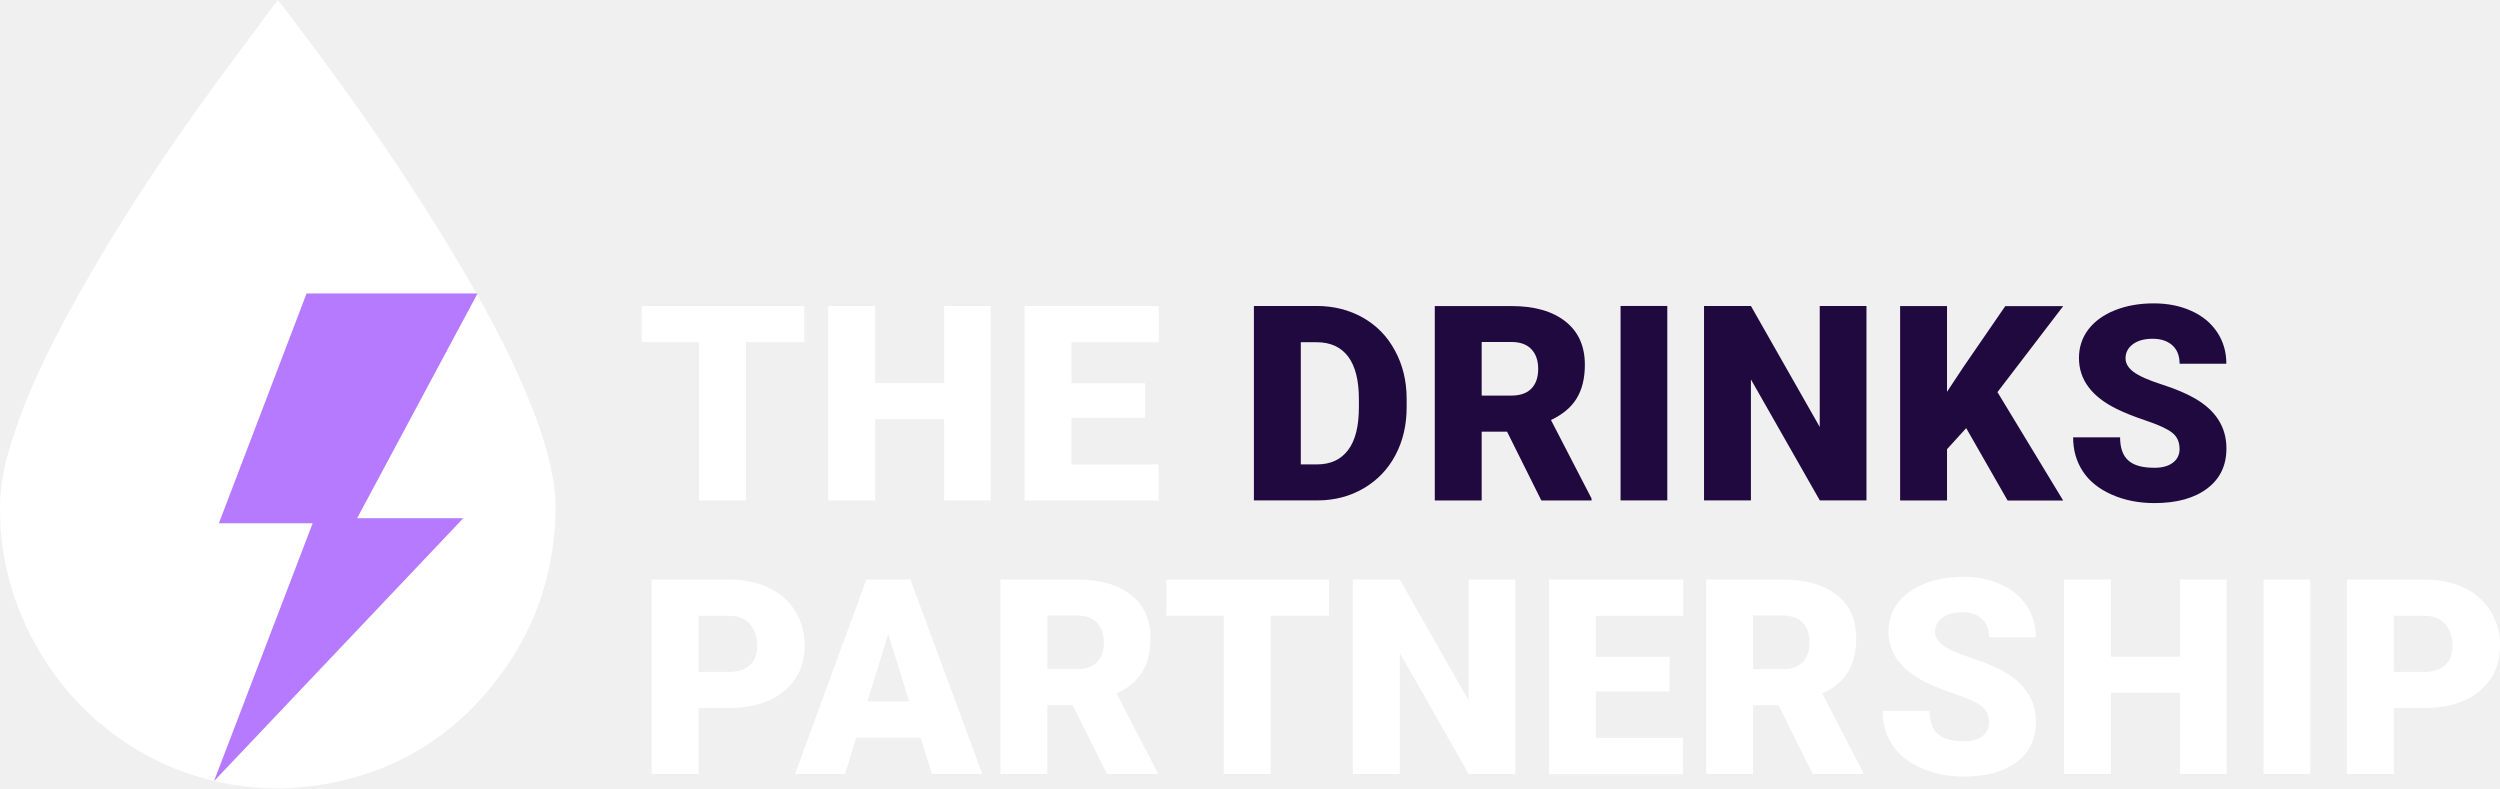
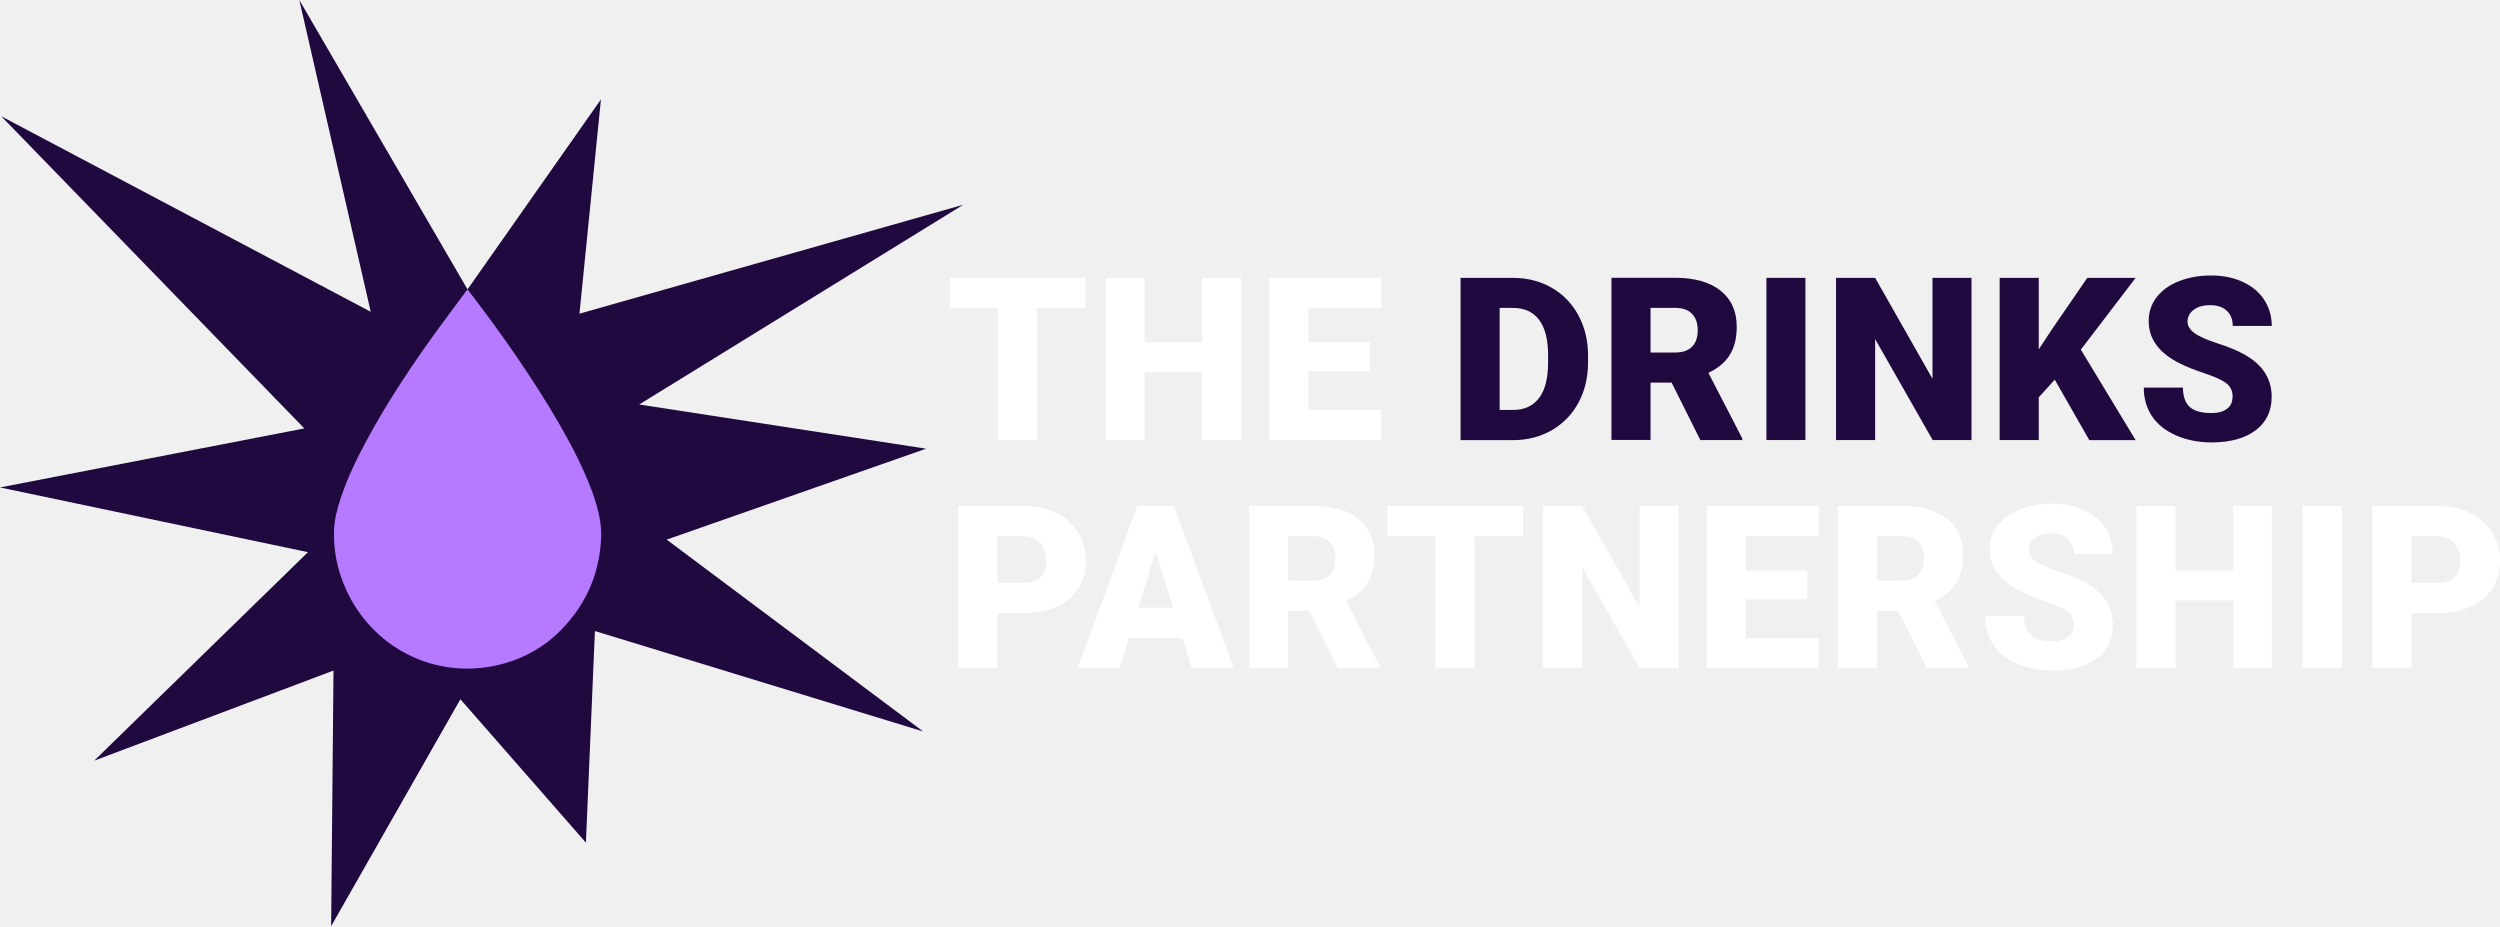
- <svg xmlns="http://www.w3.org/2000/svg" id="Layer_2" viewBox="0 0 317.19 100.02">
+ <svg xmlns="http://www.w3.org/2000/svg" id="Layer_2" data-name="Layer 2" viewBox="0 0 294.75 109.2">
  <defs>
-     <style>.cls-1{fill:#1f093f;}.cls-1,.cls-2,.cls-3{stroke-width:0px;}.cls-2{fill:#b57aff;}.cls-3{fill:#fff;}</style>
+     <style>
+       .cls-1 {
+         fill: #fff;
+       }
+ 
+       .cls-2 {
+         fill: #b57aff;
+       }
+ 
+       .cls-3 {
+         fill: #1f093f;
+       }
+     </style>
  </defs>
-   <g id="Layer_1-2">
-     <path class="cls-3" d="M35.25,0c.53.68,1.02,1.31,1.51,1.95,8.07,10.6,15.69,21.51,22.41,33.05,3.2,5.49,6.16,11.11,8.47,17.06,1.16,2.98,2.12,6.03,2.61,9.21.36,2.31.28,4.62.03,6.93-.63,5.78-2.5,11.12-5.73,15.93-5.56,8.26-13.19,13.47-22.9,15.28-16.67,3.11-32.83-5.98-39.17-21.89C.71,73.06-.13,68.4.02,63.58c.08-2.89.82-5.67,1.72-8.4,1.74-5.29,4.14-10.27,6.77-15.14,4.9-9.08,10.49-17.71,16.45-26.09,3.23-4.54,6.61-8.98,9.92-13.47.1-.14.21-.27.38-.48Z" />
-     <polygon class="cls-2" points="60.59 37.23 38.9 37.23 27.77 66.39 39.67 66.39 27.15 99.11 58.78 65.75 45.31 65.75 60.59 37.23" />
-     <path class="cls-3" d="M102.05,43.41h-7.41v20.08h-5.95v-20.08h-7.27v-4.59h20.62v4.59Z" />
-     <path class="cls-3" d="M125.7,63.49h-5.91v-10.3h-8.76v10.3h-5.95v-24.67h5.95v9.79h8.76v-9.79h5.91v24.67Z" />
-     <path class="cls-3" d="M145.29,53.02h-9.35v5.9h11.05v4.58h-17v-24.67h17.03v4.59h-11.08v5.2h9.35v4.41Z" />
-     <path class="cls-1" d="M159.09,63.49v-24.67h7.95c2.18,0,4.14.5,5.88,1.48,1.74.99,3.1,2.38,4.07,4.19.98,1.8,1.47,3.82,1.48,6.06v1.14c0,2.26-.48,4.28-1.43,6.07-.95,1.79-2.3,3.19-4.03,4.2-1.73,1.01-3.67,1.52-5.8,1.53h-8.12ZM165.04,43.41v15.51h2.07c1.71,0,3.02-.61,3.93-1.82.92-1.21,1.37-3.02,1.37-5.41v-1.07c0-2.38-.46-4.18-1.37-5.39-.92-1.21-2.25-1.81-4-1.81h-2Z" />
-     <path class="cls-1" d="M191.21,54.77h-3.22v8.73h-5.95v-24.67h9.71c2.93,0,5.21.65,6.86,1.95,1.65,1.3,2.47,3.13,2.47,5.5,0,1.72-.35,3.14-1.04,4.27-.69,1.13-1.78,2.04-3.26,2.74l5.15,9.96v.25h-6.37l-4.35-8.73ZM187.99,50.19h3.76c1.13,0,1.98-.3,2.55-.89s.86-1.42.86-2.49-.29-1.9-.87-2.51c-.58-.61-1.42-.91-2.54-.91h-3.76v6.8Z" />
-     <path class="cls-1" d="M211.54,63.49h-5.93v-24.67h5.93v24.67Z" />
-     <path class="cls-1" d="M236.8,63.49h-5.91l-8.74-15.35v15.35h-5.95v-24.67h5.95l8.73,15.35v-15.35h5.93v24.67Z" />
-     <path class="cls-1" d="M249.47,54.31l-2.44,2.68v6.51h-5.95v-24.67h5.95v10.88l2.07-3.13,5.32-7.74h7.35l-8.34,10.91,8.34,13.76h-7.05l-5.25-9.18Z" />
-     <path class="cls-1" d="M276.53,56.94c0-.87-.31-1.55-.92-2.03-.62-.49-1.7-.99-3.24-1.51-1.55-.52-2.81-1.02-3.8-1.51-3.2-1.57-4.8-3.73-4.8-6.47,0-1.37.4-2.57,1.19-3.62.8-1.04,1.92-1.86,3.38-2.44,1.46-.58,3.1-.87,4.91-.87s3.36.32,4.77.95c1.41.63,2.5,1.53,3.28,2.7s1.17,2.5,1.17,4.01h-5.93c0-1.01-.31-1.78-.92-2.34-.62-.55-1.45-.83-2.5-.83s-1.9.23-2.52.7c-.62.47-.92,1.06-.92,1.79,0,.63.34,1.21,1.02,1.72.68.51,1.87,1.04,3.58,1.59,1.71.55,3.11,1.14,4.2,1.77,2.67,1.54,4,3.65,4,6.35,0,2.16-.81,3.85-2.44,5.08-1.63,1.23-3.86,1.85-6.69,1.85-2,0-3.81-.36-5.43-1.08-1.62-.72-2.84-1.7-3.66-2.95-.82-1.25-1.23-2.69-1.23-4.31h5.96c0,1.32.34,2.3,1.03,2.92.68.63,1.79.94,3.33.94.98,0,1.76-.21,2.33-.64.57-.42.86-1.02.86-1.79Z" />
-     <path class="cls-3" d="M88.63,89.83v8.37h-5.95v-24.67h9.84c1.89,0,3.56.35,5.01,1.04,1.45.69,2.58,1.68,3.37,2.97.8,1.28,1.19,2.74,1.19,4.36,0,2.41-.86,4.33-2.58,5.77s-4.09,2.16-7.09,2.16h-3.8ZM88.63,85.24h3.9c1.15,0,2.03-.29,2.63-.86s.91-1.39.91-2.44c0-1.15-.31-2.07-.93-2.76-.62-.69-1.47-1.04-2.54-1.05h-3.97v7.12Z" />
-     <path class="cls-3" d="M116.79,93.59h-8.15l-1.42,4.61h-6.35l9.05-24.67h5.59l9.12,24.67h-6.39l-1.44-4.61ZM110.06,89h5.3l-2.66-8.56-2.64,8.56Z" />
-     <path class="cls-3" d="M136.1,89.47h-3.22v8.73h-5.95v-24.67h9.71c2.93,0,5.21.65,6.86,1.95,1.65,1.3,2.47,3.13,2.47,5.5,0,1.72-.35,3.14-1.04,4.27-.69,1.13-1.78,2.04-3.26,2.74l5.15,9.96v.25h-6.37l-4.36-8.73ZM132.88,84.9h3.76c1.13,0,1.98-.3,2.55-.89.57-.59.86-1.42.86-2.49s-.29-1.9-.86-2.51c-.58-.61-1.42-.91-2.54-.91h-3.76v6.8Z" />
-     <path class="cls-3" d="M168.62,78.12h-7.41v20.08h-5.95v-20.08h-7.27v-4.59h20.62v4.59Z" />
-     <path class="cls-3" d="M192.25,98.2h-5.91l-8.74-15.35v15.35h-5.95v-24.67h5.95l8.73,15.35v-15.35h5.93v24.67Z" />
-     <path class="cls-3" d="M211.83,87.73h-9.35v5.9h11.05v4.58h-17v-24.67h17.03v4.59h-11.08v5.2h9.35v4.41Z" />
-     <path class="cls-3" d="M225.64,89.47h-3.22v8.73h-5.95v-24.67h9.71c2.93,0,5.21.65,6.86,1.95,1.65,1.3,2.47,3.13,2.47,5.5,0,1.72-.35,3.14-1.04,4.27s-1.78,2.04-3.26,2.74l5.15,9.96v.25h-6.37l-4.35-8.73ZM222.42,84.9h3.76c1.13,0,1.98-.3,2.55-.89s.86-1.42.86-2.49-.29-1.9-.87-2.51c-.58-.61-1.42-.91-2.54-.91h-3.76v6.8Z" />
-     <path class="cls-3" d="M252.36,91.64c0-.87-.31-1.55-.92-2.03s-1.7-.99-3.24-1.51c-1.55-.52-2.81-1.02-3.8-1.51-3.2-1.57-4.8-3.73-4.8-6.47,0-1.37.4-2.57,1.19-3.62s1.92-1.86,3.38-2.44c1.46-.58,3.1-.87,4.91-.87s3.36.32,4.77.95c1.41.63,2.5,1.53,3.28,2.7s1.17,2.5,1.17,4.01h-5.93c0-1.01-.31-1.78-.92-2.34-.62-.55-1.45-.83-2.5-.83s-1.9.23-2.52.7c-.62.47-.92,1.06-.92,1.79,0,.63.34,1.21,1.02,1.72.68.51,1.87,1.04,3.58,1.59,1.71.55,3.11,1.14,4.2,1.77,2.67,1.54,4,3.65,4,6.35,0,2.16-.81,3.85-2.44,5.08-1.63,1.23-3.86,1.85-6.69,1.85-2,0-3.81-.36-5.43-1.08-1.62-.72-2.84-1.7-3.66-2.95-.82-1.25-1.23-2.69-1.23-4.31h5.96c0,1.32.34,2.3,1.03,2.92.68.63,1.79.94,3.33.94.98,0,1.76-.21,2.33-.64.57-.42.86-1.02.86-1.79Z" />
-     <path class="cls-3" d="M282.5,98.2h-5.91v-10.3h-8.76v10.3h-5.95v-24.67h5.95v9.79h8.76v-9.79h5.91v24.67Z" />
-     <path class="cls-3" d="M293.12,98.2h-5.93v-24.67h5.93v24.67Z" />
-     <path class="cls-3" d="M303.72,89.83v8.37h-5.95v-24.67h9.85c1.89,0,3.56.35,5.01,1.04,1.45.69,2.58,1.68,3.37,2.97s1.19,2.74,1.19,4.36c0,2.41-.86,4.33-2.58,5.77-1.72,1.44-4.09,2.16-7.09,2.16h-3.8ZM303.72,85.24h3.9c1.15,0,2.03-.29,2.63-.86s.91-1.39.91-2.44c0-1.15-.31-2.07-.93-2.76-.62-.69-1.47-1.04-2.54-1.05h-3.97v7.12Z" />
+   <g id="Layer_2-2" data-name="Layer 2">
+     <g>
+       <g>
+         <polygon class="cls-3" points="70.85 11.72 68.32 36.98 113.57 24.14 75.36 47.69 109.19 52.9 78.6 63.62 108.84 86.24 70.14 74.4 69.08 99.35 54.28 82.44 39.04 109.2 39.32 79.06 11.11 89.68 36.31 65.1 0 57.47 35.88 50.51 .15 13.71 43.71 36.76 35.29 0 55.12 34.12 70.85 11.72" />
+         <path class="cls-2" d="m55.12,34.12c.24.3.46.59.67.87,3.61,4.74,7.01,9.61,10.02,14.77,1.43,2.46,2.75,4.97,3.79,7.63.52,1.33.95,2.69,1.17,4.12.16,1.03.13,2.07.01,3.1-.28,2.58-1.12,4.97-2.56,7.12-2.48,3.69-5.89,6.02-10.23,6.83-7.45,1.39-14.67-2.67-17.5-9.78-.8-2-1.17-4.08-1.11-6.23.04-1.29.37-2.53.77-3.76.78-2.36,1.85-4.59,3.02-6.77,2.19-4.06,4.69-7.91,7.35-11.66,1.44-2.03,2.95-4.01,4.43-6.02.05-.06.1-.12.17-.21Z" />
+       </g>
+       <g>
+         <g>
+           <path class="cls-3" d="m172.2,51.88v-19.12h6.16c1.69,0,3.21.38,4.56,1.15,1.35.77,2.4,1.85,3.16,3.24.76,1.4,1.14,2.96,1.15,4.7v.88c0,1.75-.37,3.32-1.11,4.71s-1.78,2.47-3.13,3.26c-1.34.78-2.84,1.18-4.5,1.19h-6.29Zm4.61-15.57v12.02h1.6c1.32,0,2.34-.47,3.05-1.41s1.06-2.34,1.06-4.2v-.83c0-1.85-.35-3.24-1.06-4.18-.71-.94-1.74-1.41-3.1-1.41h-1.55Z" />
+           <path class="cls-3" d="m197.1,45.11h-2.5v6.76h-4.61v-19.12h7.53c2.27,0,4.04.5,5.32,1.51,1.28,1.01,1.92,2.43,1.92,4.26,0,1.33-.27,2.43-.81,3.31s-1.38,1.58-2.53,2.13l3.99,7.72v.2h-4.94l-3.38-6.76Zm-2.5-3.55h2.92c.88,0,1.53-.23,1.98-.69s.66-1.1.66-1.93-.22-1.47-.67-1.94c-.45-.47-1.1-.7-1.97-.7h-2.92v5.27Z" />
+           <path class="cls-3" d="m212.86,51.88h-4.6v-19.12h4.6v19.12Z" />
+           <path class="cls-3" d="m232.44,51.88h-4.58l-6.78-11.9v11.9h-4.61v-19.12h4.61l6.76,11.9v-11.9h4.6v19.12Z" />
+           <path class="cls-3" d="m242.26,44.76l-1.89,2.08v5.04h-4.61v-19.12h4.61v8.43l1.6-2.43,4.12-6h5.7l-6.46,8.46,6.46,10.67h-5.46l-4.07-7.12Z" />
+           <path class="cls-3" d="m263.23,46.79c0-.67-.24-1.2-.72-1.58s-1.32-.77-2.52-1.17c-1.2-.4-2.18-.79-2.94-1.17-2.48-1.22-3.72-2.89-3.72-5.02,0-1.06.31-1.99.93-2.8s1.49-1.44,2.62-1.89c1.13-.45,2.4-.68,3.81-.68s2.61.25,3.7.74c1.09.49,1.94,1.19,2.54,2.1s.91,1.94.91,3.11h-4.6c0-.78-.24-1.38-.72-1.81-.48-.43-1.12-.64-1.94-.64s-1.47.18-1.95.55c-.48.36-.72.83-.72,1.39,0,.49.26.93.79,1.33.53.4,1.45.81,2.77,1.24,1.32.42,2.41.88,3.26,1.37,2.07,1.19,3.1,2.83,3.1,4.93,0,1.67-.63,2.99-1.89,3.94-1.26.95-2.99,1.43-5.19,1.43-1.55,0-2.95-.28-4.21-.83-1.26-.56-2.2-1.32-2.84-2.29-.63-.97-.95-2.08-.95-3.34h4.62c0,1.02.27,1.78.79,2.27.53.49,1.39.73,2.58.73.76,0,1.36-.16,1.81-.49.44-.33.66-.79.66-1.39Z" />
+         </g>
+         <path class="cls-1" d="m127.99,36.31h-5.74v15.57h-4.61v-15.57h-5.64v-3.56h15.99v3.56Z" />
+         <path class="cls-1" d="m146.32,51.88h-4.58v-7.99h-6.79v7.99h-4.61v-19.12h4.61v7.59h6.79v-7.59h4.58v19.12Z" />
+         <path class="cls-1" d="m161.5,43.76h-7.25v4.57h8.56v3.55h-13.17v-19.12h13.2v3.56h-8.59v4.03h7.25v3.42Z" />
+         <path class="cls-1" d="m117.59,72.29v6.49h-4.61v-19.12h7.63c1.46,0,2.76.27,3.88.81,1.13.54,2,1.3,2.61,2.3.62.99.93,2.12.93,3.38,0,1.87-.67,3.36-2,4.47s-3.17,1.67-5.5,1.67h-2.94Zm0-3.56h3.02c.89,0,1.57-.22,2.04-.67s.7-1.08.7-1.89c0-.89-.24-1.61-.72-2.14-.48-.53-1.14-.81-1.97-.81h-3.07v5.52Z" />
+         <path class="cls-1" d="m139.41,75.21h-6.32l-1.1,3.57h-4.93l7.01-19.12h4.33l7.07,19.12h-4.95l-1.12-3.57Zm-5.21-3.56h4.11l-2.06-6.63-2.05,6.63Z" />
+         <path class="cls-1" d="m154.38,72.01h-2.5v6.76h-4.61v-19.12h7.53c2.27,0,4.04.5,5.32,1.51,1.28,1.01,1.92,2.43,1.92,4.26,0,1.33-.27,2.43-.81,3.31s-1.38,1.58-2.53,2.13l3.99,7.72v.2h-4.94l-3.38-6.76Zm-2.5-3.55h2.92c.88,0,1.53-.23,1.98-.69.44-.46.66-1.1.66-1.93s-.22-1.47-.67-1.94c-.45-.47-1.1-.7-1.97-.7h-2.92v5.27Z" />
+         <path class="cls-1" d="m179.58,63.21h-5.74v15.57h-4.61v-15.57h-5.64v-3.56h15.99v3.56Z" />
+         <path class="cls-1" d="m197.9,78.78h-4.58l-6.78-11.9v11.9h-4.61v-19.12h4.61l6.76,11.9v-11.9h4.6v19.12Z" />
+         <path class="cls-1" d="m213.08,70.66h-7.25v4.57h8.56v3.55h-13.17v-19.12h13.2v3.56h-8.59v4.03h7.25v3.42Z" />
+         <path class="cls-1" d="m223.79,72.01h-2.5v6.76h-4.61v-19.12h7.53c2.27,0,4.04.5,5.32,1.51,1.28,1.01,1.92,2.43,1.92,4.26,0,1.33-.27,2.43-.81,3.31s-1.38,1.58-2.53,2.13l3.99,7.72v.2h-4.94l-3.38-6.76Zm-2.5-3.55h2.92c.88,0,1.53-.23,1.98-.69s.66-1.1.66-1.93-.22-1.47-.67-1.94c-.45-.47-1.1-.7-1.97-.7h-2.92v5.27Z" />
+         <path class="cls-1" d="m244.5,73.69c0-.67-.24-1.2-.72-1.58s-1.32-.77-2.52-1.17c-1.2-.4-2.18-.79-2.94-1.17-2.48-1.22-3.72-2.89-3.72-5.02,0-1.06.31-1.99.93-2.8s1.49-1.44,2.62-1.89c1.13-.45,2.4-.68,3.81-.68s2.61.25,3.7.74c1.09.49,1.94,1.19,2.54,2.1s.91,1.94.91,3.11h-4.6c0-.78-.24-1.38-.72-1.81-.48-.43-1.12-.64-1.94-.64s-1.47.18-1.95.55c-.48.36-.72.83-.72,1.39,0,.49.26.93.79,1.33.53.4,1.45.81,2.77,1.24,1.32.42,2.41.88,3.26,1.37,2.07,1.19,3.1,2.83,3.1,4.93,0,1.67-.63,2.99-1.89,3.94-1.26.95-2.99,1.43-5.19,1.43-1.55,0-2.95-.28-4.21-.83-1.26-.56-2.2-1.32-2.84-2.29-.63-.97-.95-2.08-.95-3.34h4.62c0,1.02.27,1.78.79,2.27.53.49,1.39.73,2.58.73.76,0,1.36-.16,1.81-.49.44-.33.66-.79.66-1.39Z" />
+         <path class="cls-1" d="m267.86,78.78h-4.58v-7.99h-6.79v7.99h-4.61v-19.12h4.61v7.59h6.79v-7.59h4.58v19.12Z" />
+         <path class="cls-1" d="m276.09,78.78h-4.6v-19.12h4.6v19.12Z" />
+         <path class="cls-1" d="m284.31,72.29v6.49h-4.61v-19.12h7.63c1.46,0,2.76.27,3.88.81,1.13.54,2,1.3,2.61,2.3s.93,2.12.93,3.38c0,1.87-.67,3.36-2,4.47-1.34,1.12-3.17,1.67-5.5,1.67h-2.94Zm0-3.56h3.02c.89,0,1.57-.22,2.04-.67s.7-1.08.7-1.89c0-.89-.24-1.61-.72-2.14-.48-.53-1.14-.81-1.97-.81h-3.07v5.52Z" />
+       </g>
+     </g>
  </g>
</svg>
